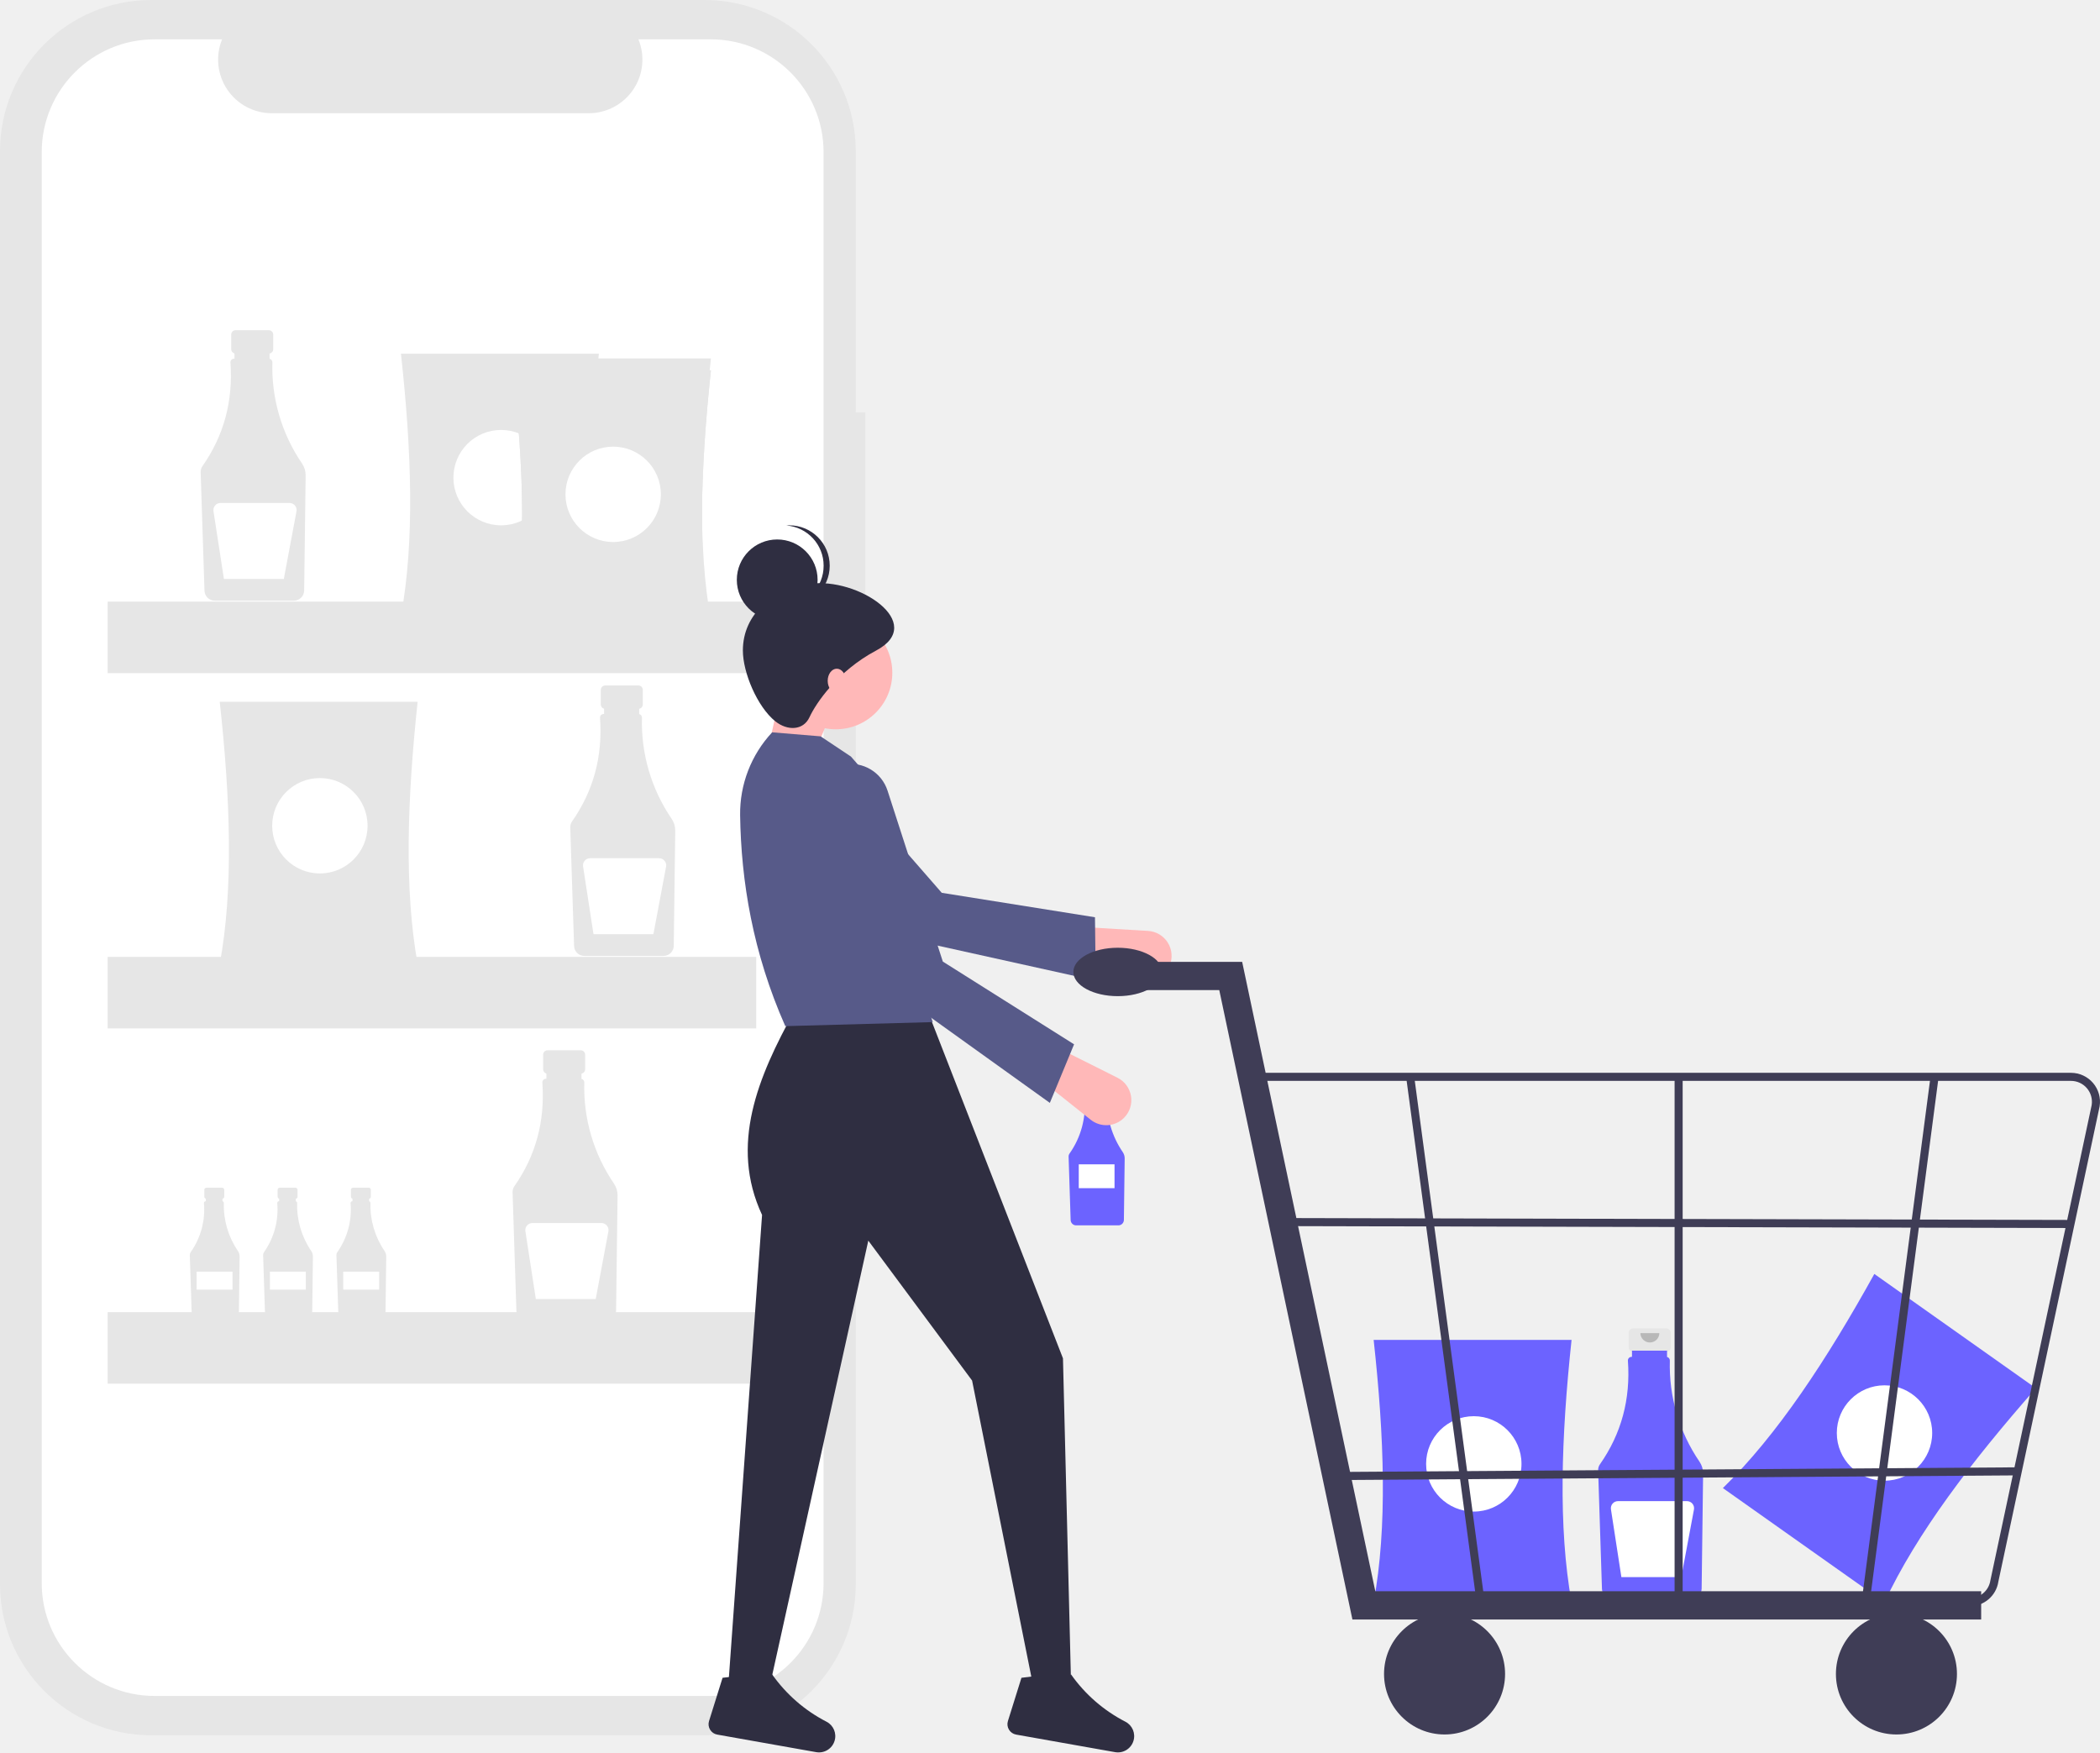
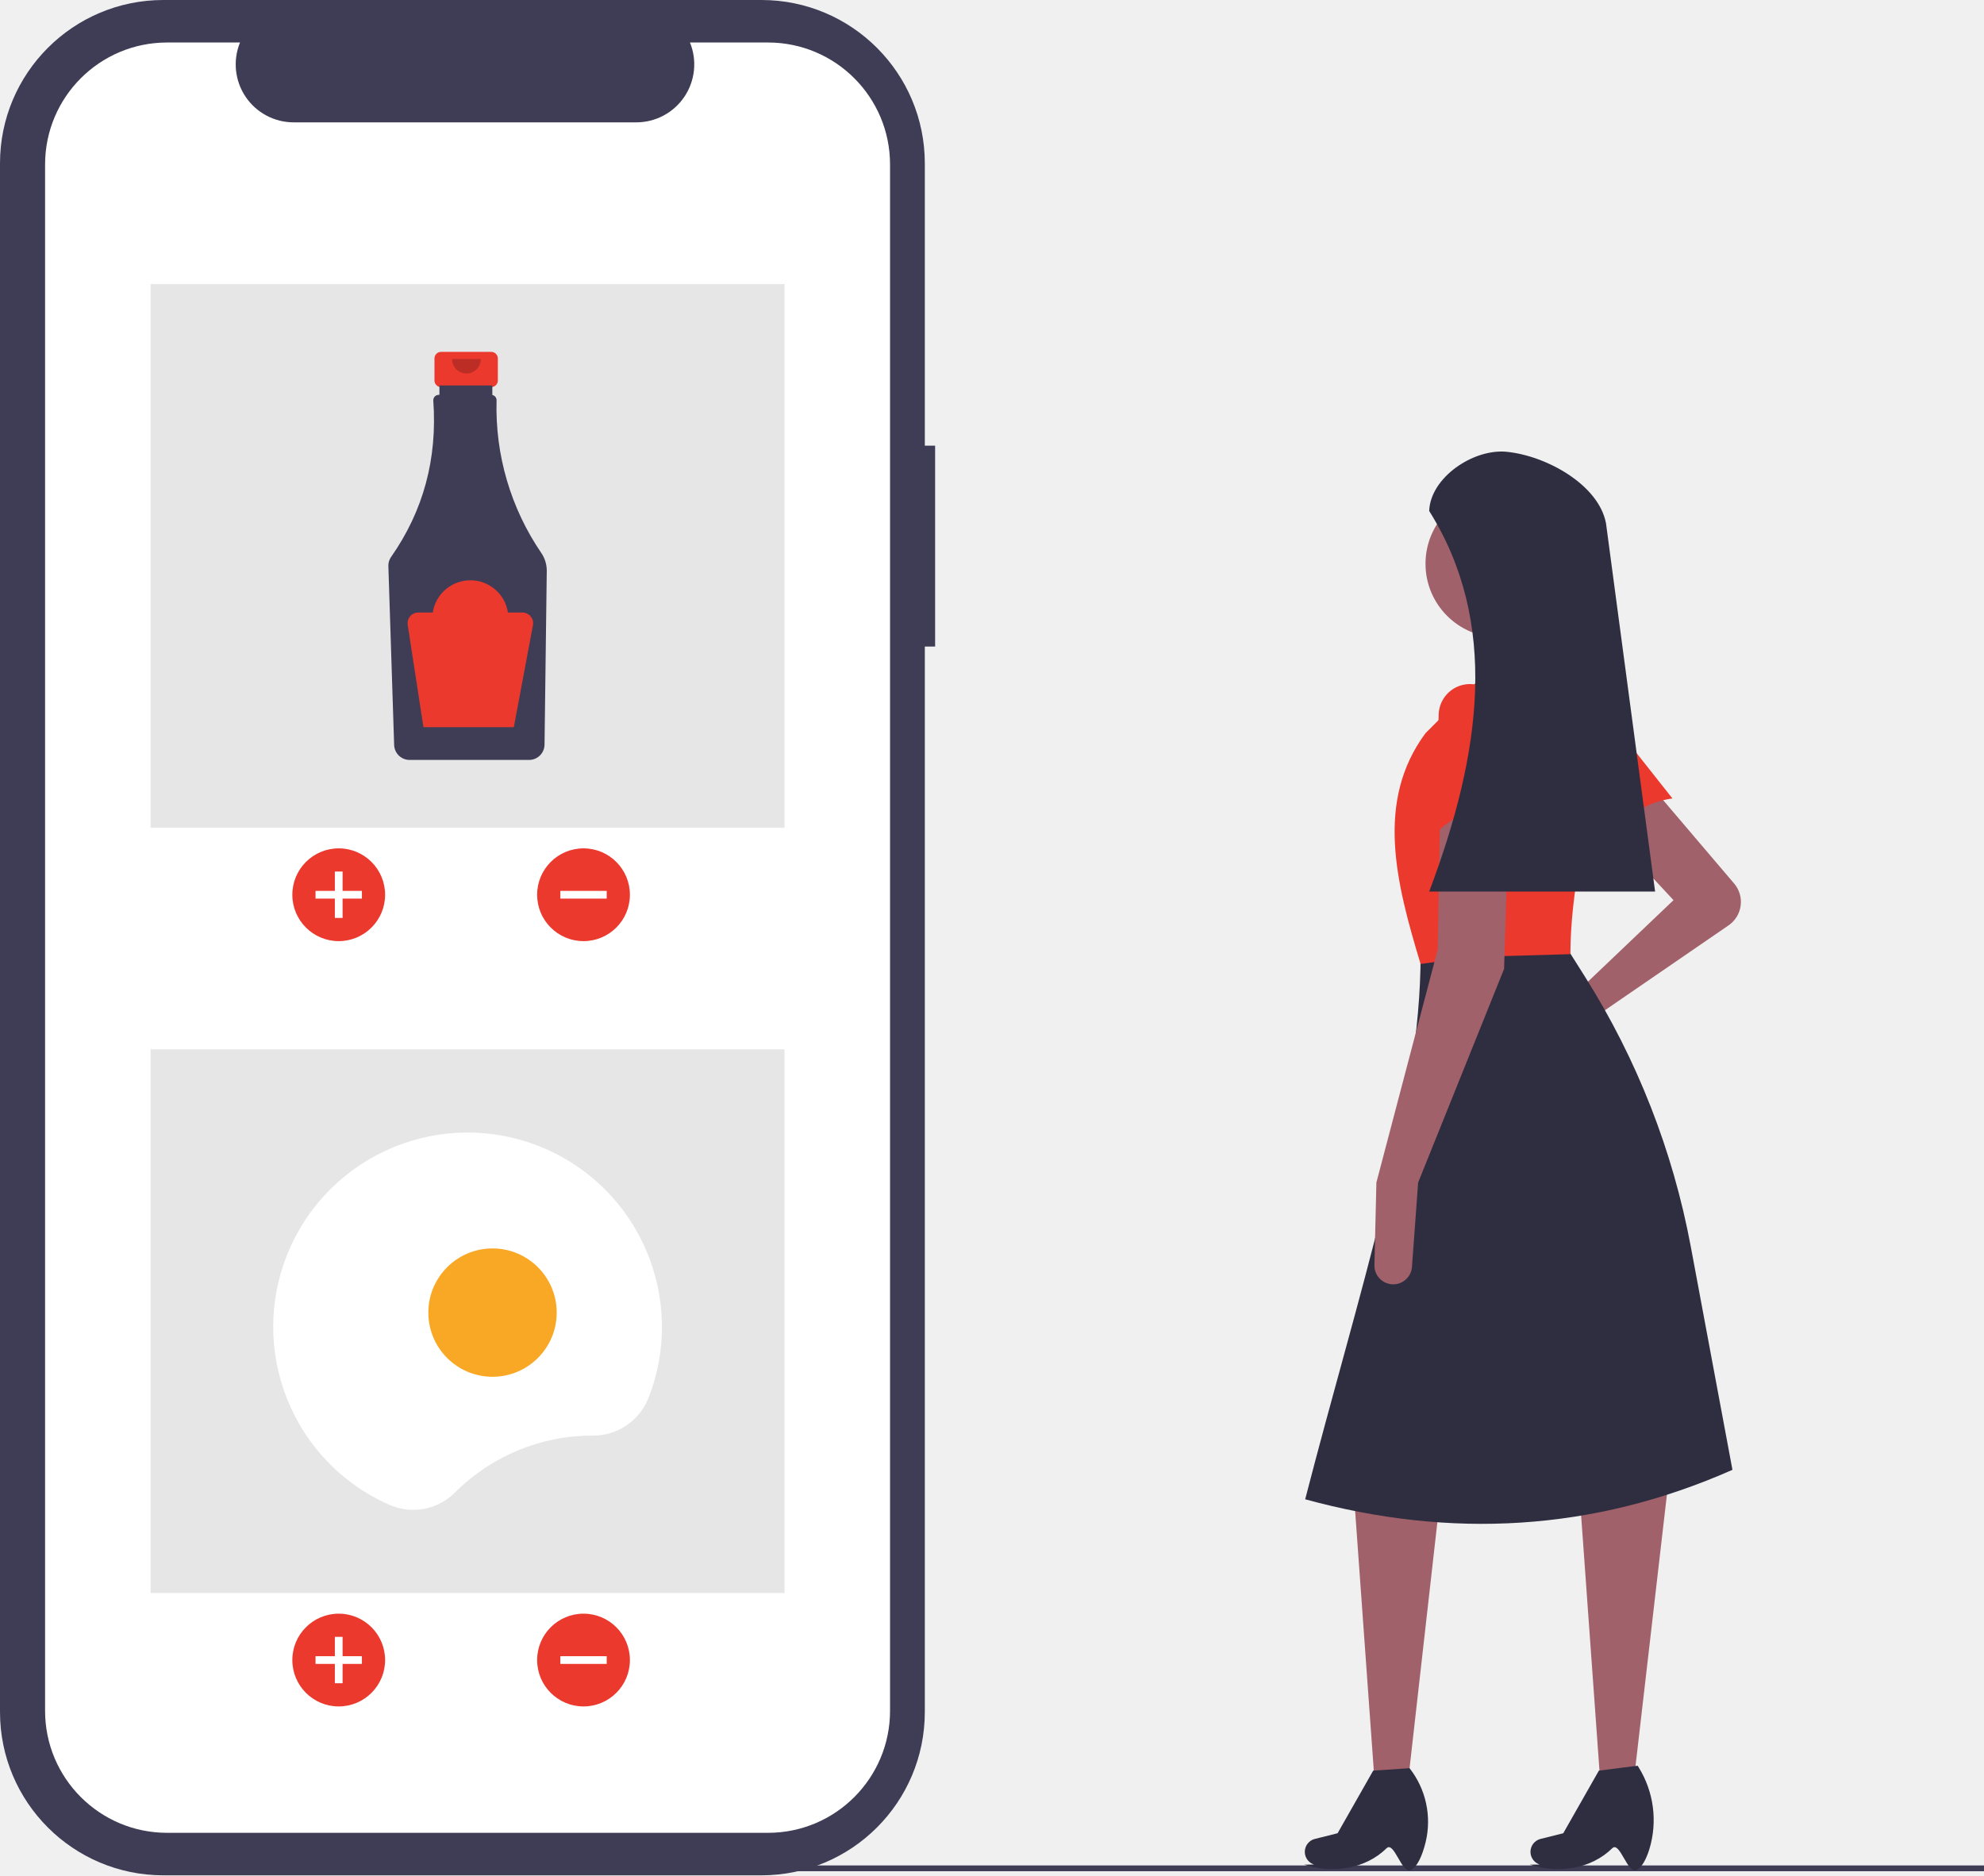
- <svg xmlns="http://www.w3.org/2000/svg" id="b0613604-cb64-4fd5-a4c3-be829c572cfc" data-name="Layer 1" width="888" height="741.048" viewBox="0 0 888 741.048">
-   <path d="M521.896,253.856H517.864v-110.453a63.927,63.927,0,0,0-63.927-63.927H219.927A63.927,63.927,0,0,0,156,143.403V749.357A63.927,63.927,0,0,0,219.927,813.284H453.937a63.927,63.927,0,0,0,63.927-63.927V332.478h4.032Z" transform="translate(-156 -79.47583)" fill="#e6e6e6" />
-   <path d="M456.516,96.107h-30.546a22.681,22.681,0,0,1-21,31.247H270.91a22.681,22.681,0,0,1-21-31.247h-28.53a47.74,47.74,0,0,0-47.74,47.74V748.912a47.74,47.74,0,0,0,47.74,47.74H456.516a47.74,47.74,0,0,0,47.74-47.74V143.848A47.74,47.74,0,0,0,456.516,96.107Z" transform="translate(-156 -79.47583)" fill="#fff" />
-   <path d="M269.672,219.111H255.633a1.861,1.861,0,0,0-1.861,1.861v6.162a1.861,1.861,0,0,0,1.861,1.861h2.327v9.233h9.386v-9.233h2.327a1.861,1.861,0,0,0,1.861-1.861v-6.162A1.861,1.861,0,0,0,269.672,219.111Z" transform="translate(-156 -79.47583)" fill="#e6e6e6" />
-   <path d="M283.734,275.507a72.178,72.178,0,0,1-12.557-42.794,1.522,1.522,0,0,0-1.188-1.519v-2.663H255.162v2.626h-.204a1.521,1.521,0,0,0-1.519,1.523q0.0.055.004.111,1.752,24.425-11.833,43.808a4.193,4.193,0,0,0-.759,2.541l1.621,50.151a4.341,4.341,0,0,0,4.304,4.19h33.537a4.343,4.343,0,0,0,4.307-4.264l.625-48.693A8.788,8.788,0,0,0,283.734,275.507Z" transform="translate(-156 -79.47583)" fill="#e6e6e6" />
-   <path d="M278.425,292.166H249.234a2.997,2.997,0,0,0-2.962,3.453l4.411,28.673h25.33l5.358-28.577a2.997,2.997,0,0,0-2.946-3.549Z" transform="translate(-156 -79.47583)" fill="#fff" />
-   <path d="M425.957,369.345H411.917a1.861,1.861,0,0,0-1.861,1.861v6.162a1.861,1.861,0,0,0,1.861,1.861h2.327v9.233h9.386V379.23h2.327a1.861,1.861,0,0,0,1.861-1.861v-6.162A1.861,1.861,0,0,0,425.957,369.345Z" transform="translate(-156 -79.47583)" fill="#e6e6e6" />
-   <path d="M440.019,425.742a72.178,72.178,0,0,1-12.557-42.794,1.522,1.522,0,0,0-1.188-1.519V378.767H411.446v2.626h-.204a1.521,1.521,0,0,0-1.519,1.523q0.0.055.004.111,1.752,24.425-11.833,43.808a4.193,4.193,0,0,0-.759,2.541l1.621,50.151a4.341,4.341,0,0,0,4.304,4.19h33.537a4.343,4.343,0,0,0,4.307-4.264l.625-48.693A8.788,8.788,0,0,0,440.019,425.742Z" transform="translate(-156 -79.47583)" fill="#e6e6e6" />
-   <path d="M434.71,442.401H405.518a2.997,2.997,0,0,0-2.962,3.453l4.411,28.673h25.33l5.358-28.577a2.997,2.997,0,0,0-2.946-3.549Z" transform="translate(-156 -79.47583)" fill="#fff" />
-   <path d="M249.935,581.733h-6.659a.883.883,0,0,0-.883.883v2.923a.883.883,0,0,0,.883.883h1.104v4.38h4.452v-4.38H249.935a.883.883,0,0,0,.883-.883v-2.923A.883.883,0,0,0,249.935,581.733Z" transform="translate(-156 -79.47583)" fill="#e6e6e6" />
-   <path d="M256.605,608.484a34.237,34.237,0,0,1-5.956-20.299.722.722,0,0,0-.564-.721v-1.263H243.052v1.245h-.097a.722.722,0,0,0-.721.723q0,.026.002.053a31.246,31.246,0,0,1-5.613,20.78,1.989,1.989,0,0,0-.36,1.205l.769,23.789a2.059,2.059,0,0,0,2.042,1.988h15.908a2.06,2.06,0,0,0,2.043-2.023l.296-23.097A4.168,4.168,0,0,0,256.605,608.484Z" transform="translate(-156 -79.47583)" fill="#e6e6e6" />
-   <rect x="83.137" y="537.753" width="15.179" height="7.59" fill="#fff" />
-   <path d="M280.935,581.733h-6.659a.883.883,0,0,0-.883.883v2.923a.883.883,0,0,0,.883.883h1.104v4.38h4.452v-4.38H280.935a.883.883,0,0,0,.883-.883v-2.923A.883.883,0,0,0,280.935,581.733Z" transform="translate(-156 -79.47583)" fill="#e6e6e6" />
-   <path d="M287.605,608.484a34.237,34.237,0,0,1-5.956-20.299.722.722,0,0,0-.564-.721v-1.263H274.052v1.245h-.097a.722.722,0,0,0-.721.723q0,.026.002.053a31.246,31.246,0,0,1-5.613,20.78,1.989,1.989,0,0,0-.36,1.205l.769,23.789a2.059,2.059,0,0,0,2.042,1.988h15.908a2.06,2.06,0,0,0,2.043-2.023l.296-23.097A4.168,4.168,0,0,0,287.605,608.484Z" transform="translate(-156 -79.47583)" fill="#e6e6e6" />
-   <rect x="114.137" y="537.753" width="15.179" height="7.59" fill="#fff" />
-   <path d="M311.935,581.733h-6.659a.883.883,0,0,0-.883.883v2.923a.883.883,0,0,0,.883.883h1.104v4.38h4.452v-4.38H311.935a.883.883,0,0,0,.883-.883v-2.923A.883.883,0,0,0,311.935,581.733Z" transform="translate(-156 -79.47583)" fill="#e6e6e6" />
-   <path d="M318.605,608.484a34.237,34.237,0,0,1-5.956-20.299.722.722,0,0,0-.564-.721v-1.263H305.052v1.245h-.097a.722.722,0,0,0-.721.723q0,.026.002.053a31.246,31.246,0,0,1-5.613,20.78,1.989,1.989,0,0,0-.36,1.205l.769,23.789a2.059,2.059,0,0,0,2.042,1.988h15.908a2.06,2.06,0,0,0,2.043-2.023l.296-23.097A4.168,4.168,0,0,0,318.605,608.484Z" transform="translate(-156 -79.47583)" fill="#e6e6e6" />
-   <rect x="145.137" y="537.753" width="15.179" height="7.59" fill="#fff" />
-   <path d="M401.567,523.613H387.528a1.861,1.861,0,0,0-1.861,1.861v6.162a1.861,1.861,0,0,0,1.861,1.861h2.327v9.233h9.386v-9.233h2.327a1.861,1.861,0,0,0,1.861-1.861v-6.162A1.861,1.861,0,0,0,401.567,523.613Z" transform="translate(-156 -79.47583)" fill="#e6e6e6" />
-   <path d="M415.629,580.01a72.178,72.178,0,0,1-12.557-42.794,1.522,1.522,0,0,0-1.188-1.519v-2.663H387.057v2.626h-.204a1.521,1.521,0,0,0-1.519,1.523q0.0.055.004.111,1.752,24.425-11.833,43.808a4.193,4.193,0,0,0-.759,2.541l1.621,50.151a4.341,4.341,0,0,0,4.304,4.19h33.537a4.343,4.343,0,0,0,4.307-4.264l.625-48.693A8.788,8.788,0,0,0,415.629,580.01Z" transform="translate(-156 -79.47583)" fill="#e6e6e6" />
-   <path d="M410.32,596.668H381.129a2.997,2.997,0,0,0-2.962,3.453l4.411,28.673h25.33l5.358-28.577a2.997,2.997,0,0,0-2.946-3.549Z" transform="translate(-156 -79.47583)" fill="#fff" />
-   <path d="M409.232,339.938H325.544c5.851-31.633,4.505-69.832,0-110.911h83.688C404.847,270.107,403.536,308.305,409.232,339.938Z" transform="translate(-156 -79.47583)" fill="#e6e6e6" />
-   <circle cx="211.892" cy="201.982" r="20.166" fill="#fff" />
-   <path d="M332.602,487.148H248.914c5.851-31.633,4.505-69.832,0-110.911H332.602C328.217,417.316,326.907,455.515,332.602,487.148Z" transform="translate(-156 -79.47583)" fill="#e6e6e6" />
-   <circle cx="135.262" cy="349.192" r="20.166" fill="#fff" />
-   <path d="M456.621,346.996H372.933c5.851-31.633,4.505-69.832,0-110.911h83.688C452.236,277.165,450.926,315.363,456.621,346.996Z" transform="translate(-156 -79.47583)" fill="#e6e6e6" />
-   <circle cx="259.281" cy="209.04" r="20.166" fill="#fff" />
-   <path d="M456.621,341.955H372.933c5.851-31.633,4.505-69.832,0-110.911h83.688C452.236,272.123,450.926,310.322,456.621,341.955Z" transform="translate(-156 -79.47583)" fill="#e6e6e6" />
-   <circle cx="259.281" cy="203.998" r="20.166" fill="#fff" />
-   <path d="M456.621,346.996H372.933c5.851-31.633,4.505-69.832,0-110.911h83.688C452.236,277.165,450.926,315.363,456.621,346.996Z" transform="translate(-156 -79.47583)" fill="#e6e6e6" />
-   <circle cx="259.281" cy="209.04" r="20.166" fill="#fff" />
-   <rect x="45.525" y="254.413" width="274.254" height="30.249" fill="#e6e6e6" />
-   <rect x="45.525" y="404.647" width="274.254" height="30.249" fill="#e6e6e6" />
-   <rect x="45.525" y="554.882" width="274.254" height="30.249" fill="#e6e6e6" />
-   <path d="M952.855,757.075l-68.325-48.326c23.044-22.448,44.002-54.411,64.046-90.551l68.325,48.326C989.599,697.53,966.471,727.96,952.855,757.075Z" transform="translate(-156 -79.47583)" fill="#6c63ff" />
-   <circle cx="796.873" cy="605.982" r="20.166" fill="#fff" />
-   <path d="M623.262,536.554h-7.5a.994.994,0,0,0-.994.994v3.292a.994.994,0,0,0,.994.994h1.243v4.932h5.014v-4.932h1.243a.994.994,0,0,0,.994-.994v-3.292A.994.994,0,0,0,623.262,536.554Z" transform="translate(-156 -79.47583)" fill="#e6e6e6" />
-   <path d="M630.774,566.682a38.558,38.558,0,0,1-6.708-22.861.813.813,0,0,0-.635-.812v-1.422h-7.921v1.403h-.109a.813.813,0,0,0-.812.814q0,.03.002.059a35.189,35.189,0,0,1-6.322,23.403,2.24,2.24,0,0,0-.405,1.357l.866,26.792a2.319,2.319,0,0,0,2.299,2.238h17.916a2.32,2.32,0,0,0,2.301-2.278l.334-26.012A4.695,4.695,0,0,0,630.774,566.682Z" transform="translate(-156 -79.47583)" fill="#6c63ff" />
-   <path d="M621.699,537.627a2.145,2.145,0,0,1-4.291,0" transform="translate(-156 -79.47583)" opacity="0.2" style="isolation:isolate" />
-   <rect x="456.161" y="492.368" width="15.124" height="10.083" fill="#fff" />
-   <path d="M860.602,641.218H846.563a1.861,1.861,0,0,0-1.861,1.861v6.162a1.861,1.861,0,0,0,1.861,1.861h2.327v9.233h9.386v-9.233h2.327a1.861,1.861,0,0,0,1.861-1.861V643.079A1.861,1.861,0,0,0,860.602,641.218Z" transform="translate(-156 -79.47583)" fill="#e6e6e6" />
-   <path d="M874.664,697.615a72.178,72.178,0,0,1-12.557-42.794,1.522,1.522,0,0,0-1.188-1.519v-2.663H846.092v2.626h-.204a1.521,1.521,0,0,0-1.519,1.523q0.0.055.004.111,1.752,24.425-11.833,43.808a4.193,4.193,0,0,0-.759,2.541l1.621,50.151a4.341,4.341,0,0,0,4.304,4.19h33.537a4.343,4.343,0,0,0,4.307-4.264l.625-48.693A8.788,8.788,0,0,0,874.664,697.615Z" transform="translate(-156 -79.47583)" fill="#6c63ff" />
-   <path d="M857.676,643.226a4.016,4.016,0,0,1-8.031,0" transform="translate(-156 -79.47583)" opacity="0.2" style="isolation:isolate" />
-   <path d="M869.355,714.273H840.164a2.997,2.997,0,0,0-2.962,3.453l4.411,28.673h25.33l5.358-28.577a2.997,2.997,0,0,0-2.946-3.549Z" transform="translate(-156 -79.47583)" fill="#fff" />
-   <path d="M820.546,756.996H736.858c5.851-31.633,4.505-69.832,0-110.911H820.546C816.161,687.164,814.851,725.362,820.546,756.996Z" transform="translate(-156 -79.47583)" fill="#6c63ff" />
-   <circle cx="623.206" cy="619.039" r="20.166" fill="#fff" />
-   <polygon points="322.243 328.466 341.03 326.758 352.986 297.724 331.637 285.768 322.243 328.466" fill="#ffb8b8" />
-   <path d="M650.66,487.65v0a10.593,10.593,0,0,0-9.202-14.517l-29.17-1.739-4.295,14.282,30.029,8.247A10.593,10.593,0,0,0,650.66,487.65Z" transform="translate(-156 -79.47583)" fill="#ffb8b8" />
-   <path d="M619.339,494.163l-.321-26.8-64.793-10.339L504.31,399.777a16.338,16.338,0,0,0-21.294-2.912l0,0a16.338,16.338,0,0,0-2.846,24.922l41.18,50.678Z" transform="translate(-156 -79.47583)" fill="#575a89" />
-   <path d="M463.726,795.643h17.079L523.168,604.109l43.887,59.169,25.619,128.095h16.225l-3.416-137.488-57.216-146.882H491.906c-15.402,27.874-27.485,56.608-13.663,86.251Z" transform="translate(-156 -79.47583)" fill="#2f2e41" />
-   <path d="M582.204,807.276a4.457,4.457,0,0,0,3.476,5.718l41.793,7.417a6.876,6.876,0,0,0,7.801-4.713h0a6.834,6.834,0,0,0-3.342-8.126,63.902,63.902,0,0,1-23.048-20.038c-4.593,4.277-9.727,3.875-15.179.723l-5.782.723Z" transform="translate(-156 -79.47583)" fill="#2f2e41" />
-   <path d="M455.818,807.276a4.457,4.457,0,0,0,3.476,5.718l41.793,7.417a6.876,6.876,0,0,0,7.801-4.713h0a6.834,6.834,0,0,0-3.342-8.126,63.902,63.902,0,0,1-23.048-20.038c-4.593,4.277-9.727,3.875-15.179.723l-5.782.723Z" transform="translate(-156 -79.47583)" fill="#2f2e41" />
-   <circle cx="353.413" cy="284.487" r="23.911" fill="#ffb8b8" />
-   <path d="M488.064,513.407,550.403,511.699l-18.308-57.62c11.377-18.239-.073-36.46-16.278-54.677l-12.809-8.54-20.495-1.708h0a50.314,50.314,0,0,0-13.549,35.05C469.369,452.032,474.297,482.324,488.064,513.407Z" transform="translate(-156 -79.47583)" fill="#575a89" />
-   <path d="M631.291,552.192h0a10.593,10.593,0,0,0-2.749-16.966L602.409,522.151l-9.567,11.441,24.363,19.395A10.593,10.593,0,0,0,631.291,552.192Z" transform="translate(-156 -79.47583)" fill="#ffb8b8" />
-   <path d="M599.933,545.858l10.248-24.765-55.502-34.994-23.37-72.268a16.338,16.338,0,0,0-18.432-11.054h0a16.338,16.338,0,0,0-12.421,21.793l17.923,62.791Z" transform="translate(-156 -79.47583)" fill="#575a89" />
-   <path d="M470.13,354.569c0,9.304,6.042,23.712,13.663,29.889,5.128,4.156,11.905,3.981,14.517-1.708,2.68-5.836,11.919-19.552,28.181-28.181,21.678-11.503-7.688-31.182-28.181-28.181C482.911,328.643,470.13,339.005,470.13,354.569Z" transform="translate(-156 -79.47583)" fill="#2f2e41" />
-   <circle cx="328.648" cy="245.205" r="17.079" fill="#2f2e41" />
-   <path d="M504.289,318.703a17.069,17.069,0,0,0-15.798-17.015c.424-.032.849-.065,1.281-.065a17.079,17.079,0,0,1,0,34.159c-.432,0-.857-.033-1.281-.065A17.069,17.069,0,0,0,504.289,318.703Z" transform="translate(-156 -79.47583)" fill="#2f2e41" />
-   <ellipse cx="353.84" cy="287.903" rx="3.843" ry="5.124" fill="#ffb8b8" />
-   <polygon points="837.751 684.845 571.879 684.845 515.578 418.694 467.529 418.694 467.529 406.752 525.258 406.752 581.559 672.902 837.751 672.902 837.751 684.845" fill="#3f3d56" />
-   <circle cx="610.841" cy="707.877" r="25.591" fill="#3f3d56" />
-   <circle cx="801.923" cy="707.877" r="25.591" fill="#3f3d56" />
-   <path d="M988.903,758.697H730.225L684.584,533.145h347.151a12.265,12.265,0,0,1,12.116,14.167l-42.833,201.025A12.204,12.204,0,0,1,988.903,758.697Zm-255.869-3.412H988.903a8.806,8.806,0,0,0,8.742-7.477l42.833-201.025a8.85,8.85,0,0,0-8.744-10.225H688.726Z" transform="translate(-156 -79.47583)" fill="#3f3d56" />
-   <polygon points="624.513 678.499 594.623 455.653 597.989 455.097 627.879 677.943 624.513 678.499" fill="#3f3d56" />
-   <polygon points="790.712 676.788 787.343 676.242 816.36 455.102 819.729 455.648 790.712 676.788" fill="#3f3d56" />
-   <rect x="708.115" y="455.375" width="3.412" height="222.846" fill="#3f3d56" />
-   <rect x="865.451" y="431.522" width="3.412" height="330.296" transform="translate(112.3889 1382.904) rotate(-89.86127)" fill="#3f3d56" />
-   <rect x="718.838" y="700.962" width="290.178" height="3.412" transform="translate(-160.7831 -73.5538) rotate(-0.39166)" fill="#3f3d56" />
-   <ellipse cx="472.648" cy="411.017" rx="18.767" ry="10.237" fill="#3f3d56" />
+ <svg xmlns="http://www.w3.org/2000/svg" id="e6a8cd33-67c2-415a-8c26-3ee9526a2914" data-name="Layer 1" width="769.924" height="727.778" viewBox="0 0 769.924 727.778">
+   <rect x="250.367" y="723.942" width="519.557" height="2.241" fill="#3f3d56" />
+   <path d="M888,428.993a11.02,11.02,0,0,1-2.155,16.227l-53.77,36.917-23.677,15.785a6.509,6.509,0,0,1-8.649-1.294h0a6.509,6.509,0,0,1,1.769-9.751l22.933-13.316L864.475,435.442l-25.729-27.635,19.059-14.294Z" transform="translate(-215.0382 -86.11098)" fill="#a0616a" />
+   <polygon points="546.52 690.482 533.367 690.482 525.555 581.847 558.908 580.894 546.52 690.482" fill="#a0616a" />
+   <path d="M762.511,811.851c-3.507,1.601-6.445-11.367-9.403-8.46-8.275,8.132-20.946,9.902-31.991,6.352l3.866-.043a5.173,5.173,0,0,1-3.26-6.741h0a5.173,5.173,0,0,1,3.589-3.202l8.8-2.2,13.818-24.3,14.106-.953h0a33.7,33.7,0,0,1,6.233,28.749C766.987,806.278,765.011,810.71,762.511,811.851Z" transform="translate(-215.0382 -86.11098)" fill="#2f2e41" />
+   <polygon points="634.096 690.482 620.943 690.482 613.131 581.847 647.437 575.177 634.096 690.482" fill="#a0616a" />
+   <path d="M850.087,811.851c-3.507,1.601-6.445-11.367-9.403-8.46-8.275,8.132-20.946,9.902-31.991,6.352l3.866-.043a5.173,5.173,0,0,1-3.26-6.741h0a5.173,5.173,0,0,1,3.589-3.202l8.8-2.2,13.818-24.3,15.059-1.906.38.622a38.827,38.827,0,0,1,4.161,31.749C853.852,807.735,852.148,810.911,850.087,811.851Z" transform="translate(-215.0382 -86.11098)" fill="#2f2e41" />
+   <path d="M864.048,395.97c-12.096,1.683-20.469,8.307-23.88,21.521l-22.233-41.05a12.155,12.155,0,0,1,3.873-15.437h0a12.155,12.155,0,0,1,16.511,2.417Z" transform="translate(-215.0382 -86.11098)" fill="#eb392e" />
+   <path d="M887.346,656.523C833.288,680.441,777.965,683.384,721.535,667.958c20.606-79.922,44.938-152.188,44.788-211.552l55.27-4.765,8.51,13.491A299.308,299.308,0,0,1,871.175,569.893Z" transform="translate(-215.0382 -86.11098)" fill="#2f2e41" />
+   <circle cx="581.779" cy="218.779" r="28.588" fill="#a0616a" />
+   <polygon points="613.225 269.284 577.967 271.19 572.249 239.743 600.837 234.979 613.225 269.284" fill="#a0616a" />
+   <path d="M824.452,456.407l-38.627,1.088-19.502,2.724c-9.573-31.621-17.632-63.17,1.906-89.576L791.099,347.772l34.306-.953.454.26a27.626,27.626,0,0,1,12.657,32.14C830.003,406.883,824.535,433.007,824.452,456.407Z" transform="translate(-215.0382 -86.11098)" fill="#eb392e" />
+   <path d="M765.37,545.03l-2.396,32.746a7.294,7.294,0,0,1-6.789,6.746h0a7.294,7.294,0,0,1-7.777-7.452l.763-32.041,23.823-90.529.953-55.27,26.682-.953-1.906,63.847Z" transform="translate(-215.0382 -86.11098)" fill="#a0616a" />
+   <path d="M803.487,403.042c-11.313-4.6-21.878-3.06-31.447,6.671l1.311-46.666a12.155,12.155,0,0,1,11.083-11.422h0a12.155,12.155,0,0,1,13.081,10.36Z" transform="translate(-215.0382 -86.11098)" fill="#eb392e" />
+   <path d="M857.328,432.107h-87.67c20.452-54.157,27.047-104.539,0-147.705.464-12.965,17.093-24.205,30.007-22.963h0c15.252,1.467,35.747,12.674,38.604,27.728Z" transform="translate(-215.0382 -86.11098)" fill="#2f2e41" />
+   <path d="M577.928,259.058h-3.999V149.513A63.402,63.402,0,0,0,510.527,86.111H278.44a63.402,63.402,0,0,0-63.402,63.402V750.487A63.402,63.402,0,0,0,278.44,813.889H510.527a63.402,63.402,0,0,0,63.402-63.402V337.034h3.999Z" transform="translate(-215.0382 -86.11098)" fill="#3f3d56" />
+   <path d="M513.085,102.606h-30.295a22.495,22.495,0,0,1-20.827,30.991H329.003A22.495,22.495,0,0,1,308.176,102.606H279.881a47.348,47.348,0,0,0-47.348,47.348V750.046a47.348,47.348,0,0,0,47.348,47.348H513.085a47.348,47.348,0,0,0,47.348-47.348V149.954A47.348,47.348,0,0,0,513.085,102.606Z" transform="translate(-215.0382 -86.11098)" fill="#fff" />
+   <rect x="58.445" y="110.234" width="246" height="211" fill="#e6e6e6" />
+   <circle cx="131.445" cy="347.234" r="18" fill="#eb392e" />
+   <polygon points="140.445 345.734 132.945 345.734 132.945 338.234 129.945 338.234 129.945 345.734 122.445 345.734 122.445 348.734 129.945 348.734 129.945 356.234 132.945 356.234 132.945 348.734 140.445 348.734 140.445 345.734" fill="#fff" />
+   <circle cx="226.445" cy="347.234" r="18" fill="#eb392e" />
+   <rect x="439.983" y="424.345" width="3" height="18" transform="translate(659.7893 -94.24918) rotate(90)" fill="#fff" />
+   <path d="M405.658,222.66H386.217a2.577,2.577,0,0,0-2.577,2.577v8.533a2.577,2.577,0,0,0,2.577,2.577H389.439v12.785h12.997V236.347h3.222a2.577,2.577,0,0,0,2.577-2.577v-8.533A2.577,2.577,0,0,0,405.658,222.66Z" transform="translate(-215.0382 -86.11098)" fill="#eb392e" />
+   <path d="M425.129,300.752a99.945,99.945,0,0,1-17.387-59.256,2.108,2.108,0,0,0-1.645-2.103v-3.687H385.565v3.636h-.283a2.107,2.107,0,0,0-2.104,2.109q0.0.077.006.153,2.426,33.821-16.386,60.66a5.806,5.806,0,0,0-1.051,3.518l2.245,69.445a6.012,6.012,0,0,0,5.96,5.802h46.439a6.014,6.014,0,0,0,5.964-5.904l.865-67.425A12.168,12.168,0,0,0,425.129,300.752Z" transform="translate(-215.0382 -86.11098)" fill="#3f3d56" />
+   <path d="M401.605,225.44a5.561,5.561,0,1,1-11.121,0" transform="translate(-215.0382 -86.11098)" opacity="0.2" style="isolation:isolate" />
+   <path d="M417.778,323.82h-5.623a14.759,14.759,0,0,0-29.174,0h-5.624a4.15,4.15,0,0,0-4.102,4.781l6.108,39.704H414.437l7.419-39.57a4.15,4.15,0,0,0-4.079-4.915Z" transform="translate(-215.0382 -86.11098)" fill="#eb392e" />
+   <rect x="58.445" y="407.234" width="246" height="211" fill="#e6e6e6" />
+   <circle cx="131.445" cy="644.234" r="18" fill="#eb392e" />
+   <polygon points="140.445 642.734 132.945 642.734 132.945 635.234 129.945 635.234 129.945 642.734 122.445 642.734 122.445 645.734 129.945 645.734 129.945 653.234 132.945 653.234 132.945 645.734 140.445 645.734 140.445 642.734" fill="#fff" />
+   <circle cx="226.445" cy="644.234" r="18" fill="#eb392e" />
+   <rect x="439.983" y="721.345" width="3" height="18" transform="translate(956.7893 202.7508) rotate(90)" fill="#fff" />
+   <path d="M444.911,643.242l.136 0a23.04,23.04,0,0,0,21.573-14.45A75.416,75.416,0,1,0,366.154,670.102a22.843,22.843,0,0,0,25.37-4.704A75.167,75.167,0,0,1,444.911,643.242Z" transform="translate(-215.0382 -86.11098)" fill="#fff" />
+   <circle cx="191.13" cy="509.395" r="24.906" fill="#f9a825" />
</svg>
